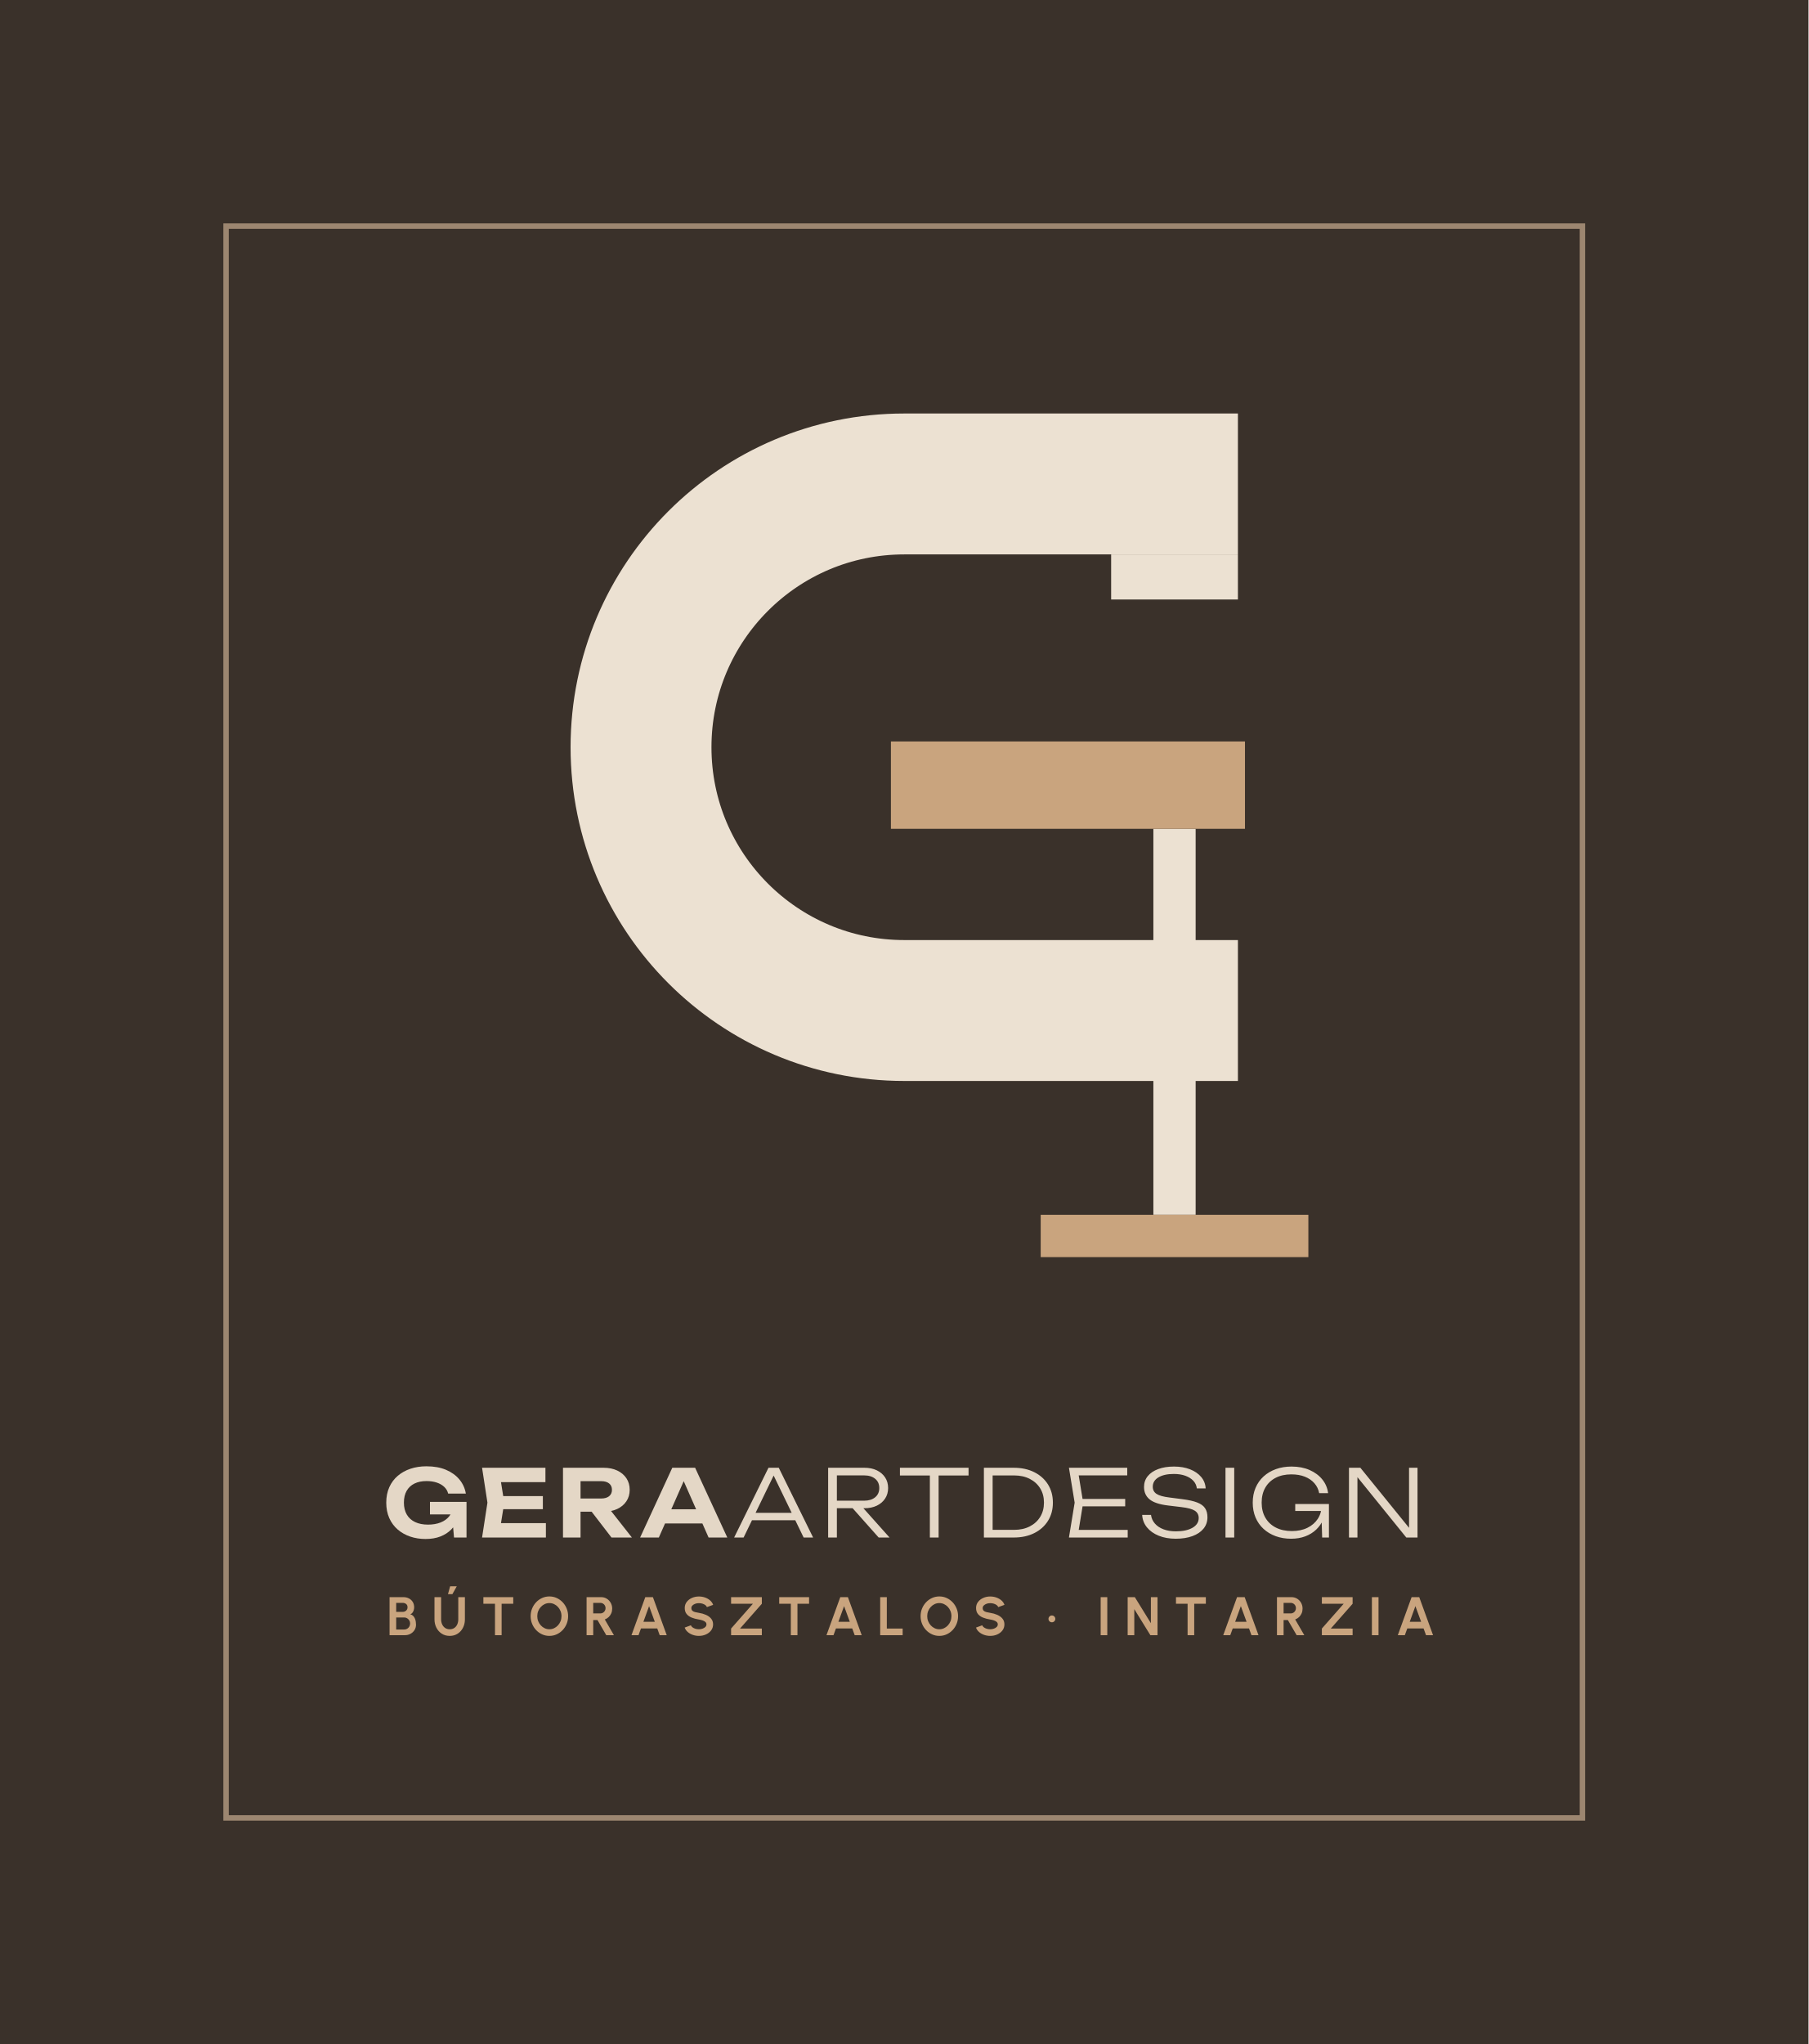
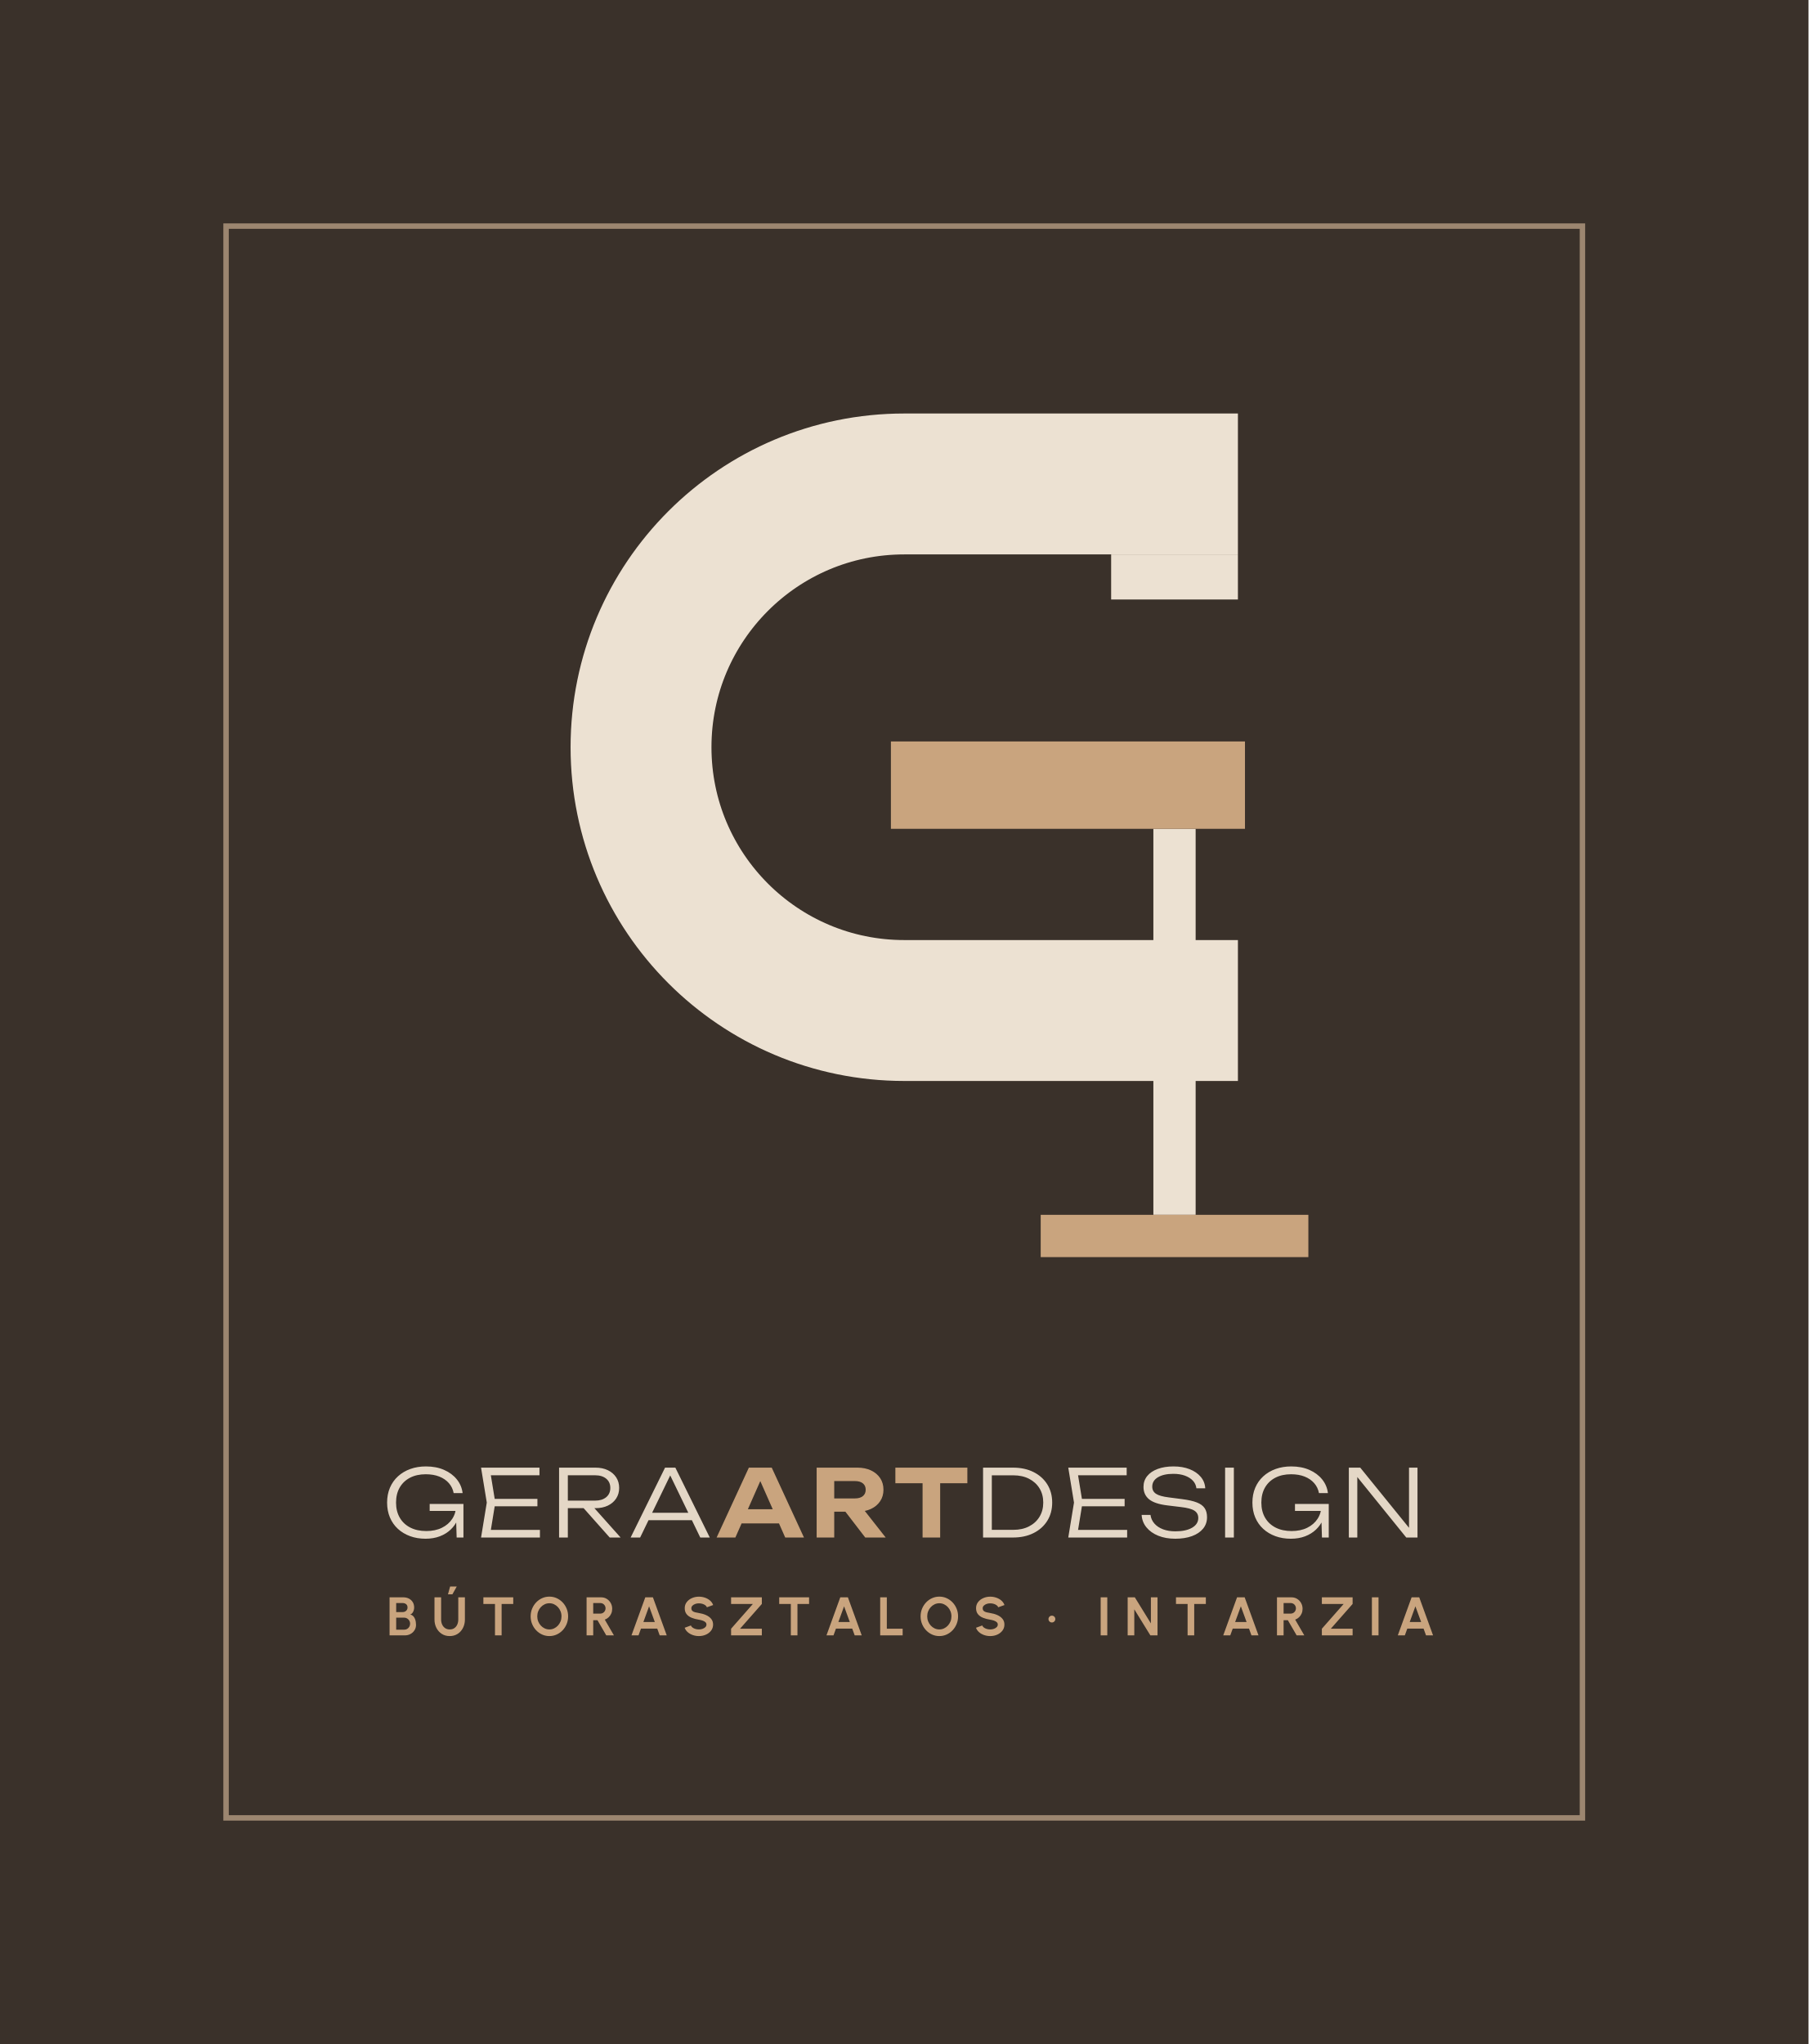
<svg xmlns="http://www.w3.org/2000/svg" viewBox="-40 -40 400 452" width="400" height="452">
  <rect x="-40" y="-40" width="400" height="452" fill="#3A312A" />
  <rect x="10" y="10" width="300" height="352" fill="none" stroke="#9C8670" stroke-width="1.2" />
  <path d="M233.8 67.02H160A58.22 58.22 0 0 0 160 183.46H233.8" fill="none" stroke="#ECE1D2" stroke-width="31.16" />
  <rect x="205.76" y="82.6" width="28.04" height="9.97" fill="#ECE1D2" />
  <rect x="215.1" y="143.28" width="9.35" height="85.36" fill="#ECE1D2" />
  <rect x="157.05" y="123.96" width="78.31" height="19.32" fill="#C9A47E" />
  <rect x="190.18" y="228.64" width="59.2" height="9.35" fill="#C9A47E" />
-   <path d="M61.837 293.314Q61.789 294.716 61.277 295.981Q60.765 297.246 59.801 298.227Q58.837 299.207 57.415 299.766Q55.992 300.325 54.108 300.325Q52.296 300.325 50.719 299.788Q49.142 299.251 47.952 298.222Q46.762 297.193 46.097 295.698Q45.431 294.203 45.431 292.287Q45.431 290.371 46.102 288.877Q46.774 287.382 47.983 286.353Q49.192 285.323 50.804 284.786Q52.415 284.25 54.317 284.25Q56.821 284.25 58.655 285.03Q60.49 285.811 61.612 287.166Q62.735 288.521 63.037 290.286H59.124Q58.916 289.427 58.258 288.806Q57.6 288.184 56.604 287.849Q55.607 287.515 54.324 287.515Q52.792 287.515 51.673 288.063Q50.555 288.611 49.945 289.671Q49.335 290.731 49.335 292.287Q49.335 293.852 49.984 294.942Q50.633 296.033 51.831 296.591Q53.028 297.149 54.659 297.149Q56.238 297.149 57.438 296.676Q58.638 296.202 59.35 295.315Q60.062 294.427 60.161 293.189ZM55.101 294.884V292.114H63.183V300.0H60.418L59.885 293.826L60.652 294.884ZM80.069 290.841V293.733H68.912V290.841ZM71.535 292.287 70.509 298.659 68.89 296.822H80.74V300.0H66.622L67.81 292.287L66.622 284.574H80.637V287.752H68.89L70.509 285.915ZM87.21 291.369H92.993Q94.091 291.369 94.721 290.863Q95.351 290.357 95.351 289.454Q95.351 288.54 94.721 288.04Q94.091 287.539 92.993 287.539H86.662L88.403 285.629V300.0H84.522V284.574H93.498Q95.225 284.574 96.523 285.188Q97.821 285.802 98.547 286.892Q99.273 287.981 99.273 289.454Q99.273 290.886 98.547 291.98Q97.821 293.074 96.523 293.683Q95.225 294.293 93.498 294.293H87.21ZM89.699 292.781H94.09L99.765 300.0H95.248ZM105.811 296.888V293.758H116.468V296.888ZM113.746 284.574 120.863 300.0H116.723L110.627 286.195H111.815L105.719 300.0H101.578L108.696 284.574Z" fill="#E4D7C6" />
-   <path d="M125.601 296.174V294.539H136.461V296.174ZM132.244 284.574 139.844 300.0H137.746L130.599 285.233H131.627L124.47 300.0H122.372L129.972 284.574ZM144.513 291.855H151.125Q152.657 291.855 153.568 291.099Q154.478 290.344 154.478 289.058Q154.478 287.762 153.568 287.012Q152.657 286.261 151.125 286.261H144.235L145.099 285.243V300.0H143.166V284.574H151.197Q152.76 284.574 153.933 285.14Q155.105 285.706 155.768 286.713Q156.432 287.721 156.432 289.058Q156.432 290.374 155.768 291.382Q155.105 292.39 153.933 292.956Q152.76 293.521 151.197 293.521H144.513ZM147.927 292.781H150.302L156.75 300.0H154.344ZM165.666 285.51H167.6V300.0H165.666ZM159.044 284.574H174.222V286.282H159.044ZM184.218 284.574Q186.799 284.574 188.748 285.546Q190.697 286.518 191.787 288.256Q192.877 289.994 192.877 292.287Q192.877 294.58 191.787 296.318Q190.697 298.056 188.748 299.028Q186.799 300.0 184.218 300.0H177.616V284.574ZM179.549 299.486 178.326 298.303H184.311Q186.275 298.303 187.761 297.542Q189.247 296.781 190.075 295.424Q190.902 294.066 190.902 292.287Q190.902 290.488 190.075 289.14Q189.247 287.793 187.761 287.032Q186.275 286.271 184.311 286.271H178.326L179.549 285.089ZM208.868 291.465V293.11H198.348V291.465ZM199.572 292.287 198.389 299.537 197.371 298.313H209.423V300.0H196.425L197.69 292.287L196.425 284.574H209.321V286.261H197.371L198.389 285.048ZM212.622 295.002H214.576Q214.72 296.092 215.439 296.915Q216.159 297.738 217.347 298.185Q218.535 298.632 220.077 298.632Q222.391 298.632 223.759 297.84Q225.127 297.049 225.127 295.681Q225.127 294.632 224.278 294.077Q223.43 293.521 221.301 293.274L218.329 292.915Q215.501 292.575 214.267 291.562Q213.033 290.549 213.033 288.822Q213.033 287.433 213.861 286.42Q214.689 285.407 216.18 284.857Q217.671 284.307 219.656 284.307Q221.661 284.307 223.209 284.914Q224.756 285.521 225.672 286.605Q226.587 287.69 226.669 289.14H224.715Q224.602 288.163 223.939 287.454Q223.276 286.744 222.175 286.343Q221.075 285.942 219.615 285.942Q217.496 285.942 216.231 286.693Q214.966 287.444 214.966 288.77Q214.966 289.799 215.799 290.349Q216.632 290.899 218.627 291.146L221.558 291.526Q223.584 291.783 224.792 292.251Q226.001 292.719 226.53 293.511Q227.06 294.303 227.06 295.516Q227.06 296.977 226.186 298.046Q225.312 299.116 223.733 299.691Q222.155 300.267 220.046 300.267Q217.928 300.267 216.288 299.604Q214.648 298.941 213.681 297.753Q212.714 296.565 212.622 295.002ZM231.05 284.574H232.983V300.0H231.05ZM253.222 293.274Q253.211 294.745 252.666 296.015Q252.121 297.285 251.119 298.241Q250.116 299.198 248.712 299.733Q247.309 300.267 245.56 300.267Q243.709 300.267 242.156 299.702Q240.604 299.136 239.462 298.087Q238.321 297.038 237.698 295.568Q237.076 294.097 237.076 292.287Q237.076 290.477 237.704 289.007Q238.331 287.536 239.483 286.487Q240.634 285.438 242.203 284.873Q243.771 284.307 245.653 284.307Q247.915 284.307 249.658 285.073Q251.401 285.839 252.471 287.166Q253.54 288.493 253.746 290.189H251.772Q251.535 288.935 250.718 287.999Q249.9 287.063 248.609 286.549Q247.319 286.035 245.612 286.035Q243.617 286.035 242.146 286.796Q240.676 287.557 239.863 288.955Q239.051 290.354 239.051 292.287Q239.051 294.21 239.873 295.624Q240.696 297.038 242.198 297.804Q243.699 298.571 245.725 298.571Q247.699 298.571 249.17 297.851Q250.64 297.131 251.463 295.871Q252.286 294.611 252.317 292.987ZM246.476 294.128V292.585H253.931V300.0H252.43L252.234 293.46L252.779 294.128ZM272.606 299.033 271.65 299.095V284.574H273.522V300.0H271.043L259.289 285.479L260.235 285.418V300.0H258.363V284.574H260.883Z" fill="#E4D7C6" />
-   <path d="M46.163 321.596V313.185H49.227Q49.89 313.185 50.429 313.458Q50.968 313.731 51.285 314.238Q51.601 314.745 51.601 315.439Q51.601 315.745 51.51 316.057Q51.419 316.368 51.232 316.617Q51.045 316.866 50.751 316.985Q51.143 317.081 51.39 317.336Q51.637 317.591 51.774 317.928Q51.911 318.265 51.963 318.618Q52.015 318.97 52.015 319.274Q52.015 319.936 51.684 320.46Q51.353 320.985 50.797 321.291Q50.242 321.596 49.568 321.596ZM47.628 320.341H49.42Q49.776 320.341 50.067 320.166Q50.359 319.99 50.533 319.683Q50.707 319.377 50.707 318.987Q50.707 318.652 50.533 318.352Q50.359 318.053 50.067 317.866Q49.776 317.679 49.42 317.679H47.628ZM47.628 316.444H49.061Q49.503 316.444 49.82 316.167Q50.136 315.89 50.136 315.429Q50.136 314.943 49.82 314.696Q49.503 314.448 49.061 314.448H47.628ZM59.466 321.752Q58.457 321.752 57.699 321.259Q56.941 320.767 56.52 319.935Q56.099 319.103 56.099 318.087V313.185H57.565V318.087Q57.565 318.688 57.789 319.189Q58.012 319.689 58.438 319.988Q58.863 320.286 59.466 320.286Q60.08 320.286 60.502 319.988Q60.925 319.691 61.142 319.191Q61.36 318.69 61.36 318.087V313.185H62.826V318.087Q62.826 318.85 62.587 319.514Q62.348 320.178 61.903 320.683Q61.458 321.187 60.841 321.47Q60.223 321.752 59.466 321.752ZM59.079 312.525 59.559 310.794H61.025L60.057 312.525ZM73.518 313.185V314.651H70.947V321.596H69.481V314.651H66.912V313.185ZM81.51 321.752Q80.657 321.752 79.906 321.413Q79.155 321.073 78.585 320.472Q78.014 319.872 77.69 319.082Q77.365 318.292 77.365 317.391Q77.365 316.489 77.69 315.699Q78.014 314.91 78.585 314.309Q79.155 313.708 79.906 313.369Q80.657 313.029 81.51 313.029Q82.369 313.029 83.12 313.369Q83.871 313.708 84.442 314.309Q85.013 314.91 85.334 315.699Q85.655 316.489 85.655 317.391Q85.655 318.292 85.334 319.082Q85.013 319.872 84.442 320.472Q83.871 321.073 83.12 321.413Q82.369 321.752 81.51 321.752ZM81.51 320.286Q82.064 320.286 82.549 320.058Q83.033 319.829 83.403 319.43Q83.773 319.031 83.981 318.508Q84.19 317.984 84.19 317.391Q84.19 316.795 83.98 316.27Q83.771 315.745 83.401 315.348Q83.031 314.95 82.547 314.723Q82.062 314.495 81.51 314.495Q80.956 314.495 80.472 314.724Q79.987 314.952 79.617 315.351Q79.248 315.75 79.039 316.273Q78.831 316.797 78.831 317.391Q78.831 317.989 79.04 318.512Q79.25 319.036 79.62 319.434Q79.989 319.833 80.474 320.06Q80.958 320.286 81.51 320.286ZM89.74 321.596V313.185H92.965Q93.649 313.185 94.202 313.526Q94.754 313.868 95.078 314.443Q95.403 315.018 95.403 315.717Q95.403 316.285 95.197 316.764Q94.992 317.243 94.623 317.591Q94.253 317.939 93.769 318.117L95.785 321.596H94.093L92.151 318.25H91.206V321.596ZM91.206 316.784H92.799Q93.111 316.784 93.369 316.627Q93.627 316.471 93.782 316.206Q93.937 315.942 93.937 315.616Q93.937 315.29 93.782 315.026Q93.627 314.761 93.369 314.605Q93.111 314.448 92.799 314.448H91.206ZM102.724 313.185H104.41L107.466 321.596H105.911L105.37 320.106H101.767L101.226 321.596H99.671ZM102.304 318.64H104.831L103.563 315.171ZM114.581 321.752Q113.884 321.752 113.243 321.532Q112.602 321.312 112.121 320.9Q111.641 320.488 111.433 319.916L112.81 319.407Q112.895 319.651 113.153 319.85Q113.41 320.049 113.782 320.167Q114.154 320.286 114.581 320.286Q115.017 320.286 115.398 320.15Q115.78 320.015 116.016 319.773Q116.252 319.531 116.252 319.207Q116.252 318.877 116.006 318.662Q115.76 318.448 115.375 318.321Q114.991 318.195 114.581 318.13Q113.687 317.991 112.977 317.704Q112.268 317.416 111.858 316.904Q111.448 316.391 111.448 315.585Q111.448 314.819 111.884 314.247Q112.32 313.675 113.035 313.357Q113.75 313.04 114.581 313.04Q115.271 313.04 115.913 313.258Q116.555 313.476 117.039 313.889Q117.522 314.303 117.733 314.888L116.352 315.387Q116.266 315.141 116.009 314.944Q115.751 314.747 115.38 314.631Q115.009 314.515 114.581 314.515Q114.154 314.509 113.774 314.648Q113.394 314.787 113.154 315.029Q112.914 315.271 112.914 315.585Q112.914 315.985 113.139 316.19Q113.363 316.396 113.741 316.489Q114.118 316.583 114.581 316.658Q115.425 316.788 116.139 317.101Q116.853 317.414 117.286 317.934Q117.718 318.455 117.718 319.207Q117.718 319.971 117.284 320.544Q116.849 321.116 116.136 321.434Q115.423 321.752 114.581 321.752ZM121.7 321.596V320.13L126.522 314.651H121.7V313.185H128.5V314.651L123.678 320.13H128.5V321.596ZM138.951 313.185V314.651H136.38V321.596H134.914V314.651H132.345V313.185ZM145.852 313.185H147.537L150.593 321.596H149.038L148.497 320.106H144.894L144.353 321.596H142.798ZM145.431 318.64H147.958L146.691 315.171ZM154.68 321.596V313.185H156.146V320.13H159.646V321.596ZM167.759 321.752Q166.906 321.752 166.155 321.413Q165.404 321.073 164.833 320.472Q164.262 319.872 163.938 319.082Q163.613 318.292 163.613 317.391Q163.613 316.489 163.938 315.699Q164.262 314.91 164.833 314.309Q165.404 313.708 166.155 313.369Q166.906 313.029 167.759 313.029Q168.618 313.029 169.369 313.369Q170.119 313.708 170.69 314.309Q171.261 314.91 171.582 315.699Q171.904 316.489 171.904 317.391Q171.904 318.292 171.582 319.082Q171.261 319.872 170.69 320.472Q170.119 321.073 169.369 321.413Q168.618 321.752 167.759 321.752ZM167.759 320.286Q168.313 320.286 168.797 320.058Q169.282 319.829 169.651 319.43Q170.021 319.031 170.229 318.508Q170.438 317.984 170.438 317.391Q170.438 316.795 170.228 316.27Q170.019 315.745 169.649 315.348Q169.28 314.95 168.795 314.723Q168.311 314.495 167.759 314.495Q167.204 314.495 166.72 314.724Q166.235 314.952 165.866 315.351Q165.496 315.75 165.288 316.273Q165.079 316.797 165.079 317.391Q165.079 317.989 165.289 318.512Q165.498 319.036 165.868 319.434Q166.238 319.833 166.722 320.06Q167.206 320.286 167.759 320.286ZM179.016 321.752Q178.32 321.752 177.678 321.532Q177.037 321.312 176.557 320.9Q176.076 320.488 175.869 319.916L177.245 319.407Q177.33 319.651 177.588 319.85Q177.846 320.049 178.218 320.167Q178.59 320.286 179.016 320.286Q179.452 320.286 179.834 320.15Q180.215 320.015 180.451 319.773Q180.687 319.531 180.687 319.207Q180.687 318.877 180.441 318.662Q180.195 318.448 179.811 318.321Q179.426 318.195 179.016 318.13Q178.122 317.991 177.413 317.704Q176.704 317.416 176.293 316.904Q175.883 316.391 175.883 315.585Q175.883 314.819 176.319 314.247Q176.756 313.675 177.471 313.357Q178.186 313.04 179.016 313.04Q179.706 313.04 180.348 313.258Q180.991 313.476 181.474 313.889Q181.958 314.303 182.168 314.888L180.787 315.387Q180.702 315.141 180.444 314.944Q180.186 314.747 179.815 314.631Q179.444 314.515 179.016 314.515Q178.59 314.509 178.21 314.648Q177.829 314.787 177.589 315.029Q177.349 315.271 177.349 315.585Q177.349 315.985 177.574 316.19Q177.799 316.396 178.176 316.489Q178.554 316.583 179.016 316.658Q179.86 316.788 180.574 317.101Q181.289 317.414 181.721 317.934Q182.153 318.455 182.153 319.207Q182.153 319.971 181.719 320.544Q181.285 321.116 180.572 321.434Q179.858 321.752 179.016 321.752ZM192.654 318.745Q192.339 318.745 192.121 318.526Q191.902 318.307 191.902 317.989Q191.902 317.68 192.121 317.459Q192.339 317.237 192.654 317.237Q192.968 317.237 193.189 317.459Q193.41 317.68 193.41 317.989Q193.41 318.307 193.189 318.526Q192.968 318.745 192.654 318.745ZM203.443 321.596V313.185H204.908V321.596ZM209.414 321.596V313.185H210.999L214.552 318.947V313.185H216.018V321.596H214.435L210.88 315.834V321.596ZM226.707 313.185V314.651H224.136V321.596H222.67V314.651H220.101V313.185ZM233.608 313.185H235.294L238.35 321.596H236.794L236.253 320.106H232.651L232.109 321.596H230.554ZM233.187 318.64H235.714L234.447 315.171ZM242.437 321.596V313.185H245.661Q246.346 313.185 246.898 313.526Q247.45 313.868 247.775 314.443Q248.099 315.018 248.099 315.717Q248.099 316.285 247.893 316.764Q247.688 317.243 247.319 317.591Q246.95 317.939 246.466 318.117L248.481 321.596H246.789L244.847 318.25H243.902V321.596ZM243.902 316.784H245.495Q245.807 316.784 246.065 316.627Q246.323 316.471 246.478 316.206Q246.633 315.942 246.633 315.616Q246.633 315.29 246.478 315.026Q246.323 314.761 246.065 314.605Q245.807 314.448 245.495 314.448H243.902ZM252.367 321.596V320.13L257.189 314.651H252.367V313.185H259.167V314.651L254.345 320.13H259.167V321.596ZM263.433 321.596V313.185H264.898V321.596ZM272.217 313.185H273.903L276.959 321.596H275.404L274.863 320.106H271.26L270.719 321.596H269.164ZM271.797 318.64H274.324L273.056 315.171Z" fill="#C9A47E" />
+   <path d="M61.793 293.262Q61.783 294.735 61.237 296.008Q60.691 297.28 59.686 298.238Q58.682 299.196 57.275 299.732Q55.869 300.268 54.117 300.268Q52.263 300.268 50.707 299.701Q49.151 299.135 48.008 298.084Q46.864 297.033 46.241 295.559Q45.618 294.086 45.618 292.273Q45.618 290.46 46.246 288.986Q46.875 287.513 48.028 286.462Q49.182 285.411 50.754 284.844Q52.325 284.278 54.21 284.278Q56.477 284.278 58.223 285.045Q59.969 285.813 61.041 287.142Q62.112 288.471 62.319 290.171H60.34Q60.103 288.914 59.284 287.977Q58.465 287.039 57.172 286.524Q55.879 286.009 54.169 286.009Q52.17 286.009 50.697 286.771Q49.224 287.534 48.41 288.935Q47.596 290.336 47.596 292.273Q47.596 294.199 48.42 295.616Q49.244 297.033 50.748 297.8Q52.253 298.568 54.282 298.568Q56.26 298.568 57.734 297.847Q59.207 297.125 60.031 295.863Q60.855 294.601 60.886 292.973ZM55.034 294.117V292.572H62.504V300.0H61L60.804 293.447L61.35 294.117ZM78.865 291.449V293.097H68.325V291.449ZM69.551 292.273 68.366 299.536 67.346 298.31H79.421V300.0H66.398L67.666 292.273L66.398 284.546H79.318V286.235H67.346L68.366 285.02ZM85.005 291.84H91.63Q93.165 291.84 94.077 291.083Q94.989 290.326 94.989 289.038Q94.989 287.74 94.077 286.987Q93.165 286.235 91.63 286.235H84.727L85.593 285.215V300.0H83.656V284.546H91.702Q93.268 284.546 94.443 285.112Q95.617 285.679 96.282 286.689Q96.946 287.698 96.946 289.038Q96.946 290.357 96.282 291.366Q95.617 292.376 94.443 292.943Q93.268 293.509 91.702 293.509H85.005ZM88.426 292.767H90.806L97.266 300.0H94.855ZM102.716 296.167V294.529H113.596V296.167ZM109.372 284.546 116.986 300.0H114.884L107.723 285.205H108.754L101.583 300.0H99.481L107.095 284.546Z" fill="#E4D7C6" />
+   <path d="M122.741 296.882V293.746H133.418V296.882ZM130.69 284.546 137.821 300.0H133.673L127.566 286.169H128.756L122.648 300.0H118.5L125.631 284.546ZM143.318 291.353H149.111Q150.211 291.353 150.842 290.846Q151.473 290.339 151.473 289.434Q151.473 288.518 150.842 288.017Q150.211 287.516 149.111 287.516H142.768L144.513 285.602V300.0H140.624V284.546H149.618Q151.348 284.546 152.648 285.161Q153.948 285.776 154.675 286.867Q155.403 287.959 155.403 289.434Q155.403 290.869 154.675 291.965Q153.948 293.061 152.648 293.671Q151.348 294.282 149.618 294.282H143.318ZM145.811 292.767H150.21L155.896 300.0H151.37ZM164.054 286.266H167.943V300.0H164.054ZM158.037 284.546H173.959V287.993H158.037Z" fill="#C9A47E" />
+   <path d="M184.047 284.546Q186.633 284.546 188.585 285.519Q190.538 286.493 191.63 288.234Q192.722 289.975 192.722 292.273Q192.722 294.57 191.63 296.312Q190.538 298.053 188.585 299.026Q186.633 300.0 184.047 300.0H177.432V284.546ZM179.369 299.485 178.143 298.3H184.14Q186.107 298.3 187.596 297.538Q189.085 296.775 189.914 295.415Q190.744 294.055 190.744 292.273Q190.744 290.47 189.914 289.12Q189.085 287.77 187.596 287.008Q186.107 286.246 184.14 286.246H178.143L179.369 285.061ZM208.743 291.449V293.097H198.203V291.449ZM199.429 292.273 198.244 299.536 197.224 298.31H209.299V300.0H196.276L197.544 292.273L196.276 284.546H209.196V286.235H197.224L198.244 285.02ZM212.503 294.993H214.461Q214.605 296.085 215.326 296.909Q216.048 297.733 217.238 298.182Q218.428 298.63 219.973 298.63Q222.291 298.63 223.661 297.836Q225.032 297.043 225.032 295.673Q225.032 294.622 224.182 294.066Q223.332 293.509 221.199 293.262L218.222 292.901Q215.388 292.561 214.152 291.546Q212.916 290.532 212.916 288.801Q212.916 287.41 213.745 286.395Q214.574 285.38 216.068 284.829Q217.562 284.278 219.551 284.278Q221.56 284.278 223.11 284.886Q224.661 285.494 225.578 286.581Q226.495 287.667 226.577 289.12H224.62Q224.506 288.141 223.842 287.431Q223.177 286.72 222.075 286.318Q220.972 285.916 219.509 285.916Q217.387 285.916 216.12 286.668Q214.852 287.42 214.852 288.749Q214.852 289.78 215.687 290.331Q216.522 290.882 218.52 291.129L221.457 291.51Q223.486 291.768 224.697 292.237Q225.907 292.706 226.438 293.499Q226.969 294.292 226.969 295.508Q226.969 296.971 226.093 298.042Q225.217 299.114 223.636 299.691Q222.054 300.268 219.942 300.268Q217.82 300.268 216.176 299.603Q214.533 298.939 213.565 297.749Q212.596 296.559 212.503 294.993ZM230.966 284.546H232.903V300.0H230.966ZM253.179 293.262Q253.169 294.735 252.623 296.008Q252.077 297.28 251.072 298.238Q250.068 299.196 248.661 299.732Q247.255 300.268 245.504 300.268Q243.649 300.268 242.093 299.701Q240.538 299.135 239.394 298.084Q238.25 297.033 237.627 295.559Q237.004 294.086 237.004 292.273Q237.004 290.46 237.632 288.986Q238.261 287.513 239.415 286.462Q240.568 285.411 242.14 284.844Q243.711 284.278 245.596 284.278Q247.863 284.278 249.609 285.045Q251.356 285.813 252.427 287.142Q253.499 288.471 253.705 290.171H251.726Q251.489 288.914 250.67 287.977Q249.851 287.039 248.558 286.524Q247.265 286.009 245.555 286.009Q243.556 286.009 242.083 286.771Q240.61 287.534 239.796 288.935Q238.982 290.336 238.982 292.273Q238.982 294.199 239.806 295.616Q240.63 297.033 242.134 297.8Q243.639 298.568 245.668 298.568Q247.647 298.568 249.12 297.847Q250.593 297.125 251.417 295.863Q252.242 294.601 252.272 292.973ZM246.42 294.117V292.572H253.89V300.0H252.386L252.19 293.447L252.736 294.117ZM272.6 299.032 271.642 299.093V284.546H273.517V300.0H271.034L259.258 285.452L260.206 285.391V300.0H258.331V284.546H260.855Z" fill="#E4D7C6" />
+   <path d="M46.163 321.636V313.226H49.227Q49.89 313.226 50.429 313.498Q50.968 313.771 51.285 314.278Q51.601 314.785 51.601 315.479Q51.601 315.786 51.51 316.097Q51.419 316.408 51.232 316.658Q51.045 316.907 50.751 317.026Q51.143 317.122 51.39 317.377Q51.637 317.631 51.774 317.969Q51.911 318.306 51.963 318.658Q52.015 319.01 52.015 319.314Q52.015 319.976 51.684 320.501Q51.353 321.026 50.797 321.331Q50.242 321.636 49.568 321.636ZM47.628 320.381H49.42Q49.776 320.381 50.067 320.206Q50.359 320.03 50.533 319.724Q50.707 319.417 50.707 319.028Q50.707 318.692 50.533 318.393Q50.359 318.093 50.067 317.906Q49.776 317.72 49.42 317.72H47.628ZM47.628 316.485H49.061Q49.503 316.485 49.82 316.208Q50.136 315.93 50.136 315.469Q50.136 314.983 49.82 314.736Q49.503 314.488 49.061 314.488H47.628ZM59.466 321.792Q58.457 321.792 57.699 321.3Q56.941 320.807 56.52 319.975Q56.099 319.143 56.099 318.128V313.226H57.565V318.128Q57.565 318.729 57.789 319.229Q58.012 319.729 58.438 320.028Q58.863 320.326 59.466 320.326Q60.08 320.326 60.502 320.029Q60.925 319.731 61.142 319.231Q61.36 318.731 61.36 318.128V313.226H62.826V318.128Q62.826 318.891 62.587 319.554Q62.348 320.218 61.903 320.723Q61.458 321.228 60.841 321.51Q60.223 321.792 59.466 321.792ZM59.079 312.565 59.559 310.835H61.025L60.057 312.565ZM73.518 313.226V314.691H70.947V321.636H69.481V314.691H66.912V313.226ZM81.51 321.792Q80.657 321.792 79.906 321.453Q79.155 321.113 78.585 320.513Q78.014 319.912 77.69 319.122Q77.365 318.332 77.365 317.431Q77.365 316.53 77.69 315.74Q78.014 314.95 78.585 314.349Q79.155 313.748 79.906 313.409Q80.657 313.069 81.51 313.069Q82.369 313.069 83.12 313.409Q83.871 313.748 84.442 314.349Q85.013 314.95 85.334 315.74Q85.655 316.53 85.655 317.431Q85.655 318.332 85.334 319.122Q85.013 319.912 84.442 320.513Q83.871 321.113 83.12 321.453Q82.369 321.792 81.51 321.792ZM81.51 320.326Q82.064 320.326 82.549 320.098Q83.033 319.869 83.403 319.47Q83.773 319.072 83.981 318.548Q84.19 318.025 84.19 317.431Q84.19 316.835 83.98 316.31Q83.771 315.786 83.401 315.388Q83.031 314.99 82.547 314.763Q82.062 314.535 81.51 314.535Q80.956 314.535 80.472 314.764Q79.987 314.992 79.617 315.391Q79.248 315.79 79.039 316.313Q78.831 316.837 78.831 317.431Q78.831 318.029 79.04 318.552Q79.25 319.076 79.62 319.475Q79.989 319.873 80.474 320.1Q80.958 320.326 81.51 320.326ZM89.74 321.636V313.226H92.965Q93.649 313.226 94.202 313.567Q94.754 313.908 95.078 314.483Q95.403 315.058 95.403 315.757Q95.403 316.325 95.197 316.804Q94.992 317.283 94.623 317.631Q94.253 317.979 93.769 318.158L95.785 321.636H94.093L92.151 318.29H91.206V321.636ZM91.206 316.824H92.799Q93.111 316.824 93.369 316.668Q93.627 316.511 93.782 316.247Q93.937 315.982 93.937 315.656Q93.937 315.33 93.782 315.066Q93.627 314.802 93.369 314.645Q93.111 314.488 92.799 314.488H91.206ZM102.724 313.226H104.41L107.466 321.636H105.911L105.37 320.146H101.767L101.226 321.636H99.671ZM102.304 318.68H104.831L103.563 315.212ZM114.581 321.792Q113.884 321.792 113.243 321.572Q112.602 321.352 112.121 320.94Q111.641 320.528 111.433 319.956L112.81 319.447Q112.895 319.691 113.153 319.89Q113.41 320.089 113.782 320.208Q114.154 320.326 114.581 320.326Q115.017 320.326 115.398 320.191Q115.78 320.055 116.016 319.813Q116.252 319.571 116.252 319.247Q116.252 318.917 116.006 318.702Q115.76 318.488 115.375 318.361Q114.991 318.235 114.581 318.17Q113.687 318.032 112.977 317.744Q112.268 317.456 111.858 316.944Q111.448 316.431 111.448 315.625Q111.448 314.859 111.884 314.287Q112.32 313.716 113.035 313.398Q113.75 313.08 114.581 313.08Q115.271 313.08 115.913 313.298Q116.555 313.516 117.039 313.93Q117.522 314.344 117.733 314.928L116.352 315.427Q116.266 315.181 116.009 314.984Q115.751 314.787 115.38 314.672Q115.009 314.556 114.581 314.556Q114.154 314.55 113.774 314.688Q113.394 314.827 113.154 315.069Q112.914 315.311 112.914 315.625Q112.914 316.025 113.139 316.231Q113.363 316.436 113.741 316.529Q114.118 316.623 114.581 316.698Q115.425 316.828 116.139 317.141Q116.853 317.454 117.286 317.975Q117.718 318.495 117.718 319.247Q117.718 320.011 117.284 320.584Q116.849 321.157 116.136 321.474Q115.423 321.792 114.581 321.792ZM121.7 321.636V320.17L126.522 314.691H121.7V313.226H128.5V314.691L123.678 320.17H128.5V321.636ZM138.951 313.226V314.691H136.38V321.636H134.914V314.691H132.345V313.226ZM145.852 313.226H147.537L150.593 321.636H149.038L148.497 320.146H144.894L144.353 321.636H142.798ZM145.431 318.68H147.958L146.691 315.212ZM154.68 321.636V313.226H156.146V320.17H159.646V321.636ZM167.759 321.792Q166.906 321.792 166.155 321.453Q165.404 321.113 164.833 320.513Q164.262 319.912 163.938 319.122Q163.613 318.332 163.613 317.431Q163.613 316.53 163.938 315.74Q164.262 314.95 164.833 314.349Q165.404 313.748 166.155 313.409Q166.906 313.069 167.759 313.069Q168.618 313.069 169.369 313.409Q170.119 313.748 170.69 314.349Q171.261 314.95 171.582 315.74Q171.904 316.53 171.904 317.431Q171.904 318.332 171.582 319.122Q171.261 319.912 170.69 320.513Q170.119 321.113 169.369 321.453Q168.618 321.792 167.759 321.792ZM167.759 320.326Q168.313 320.326 168.797 320.098Q169.282 319.869 169.651 319.47Q170.021 319.072 170.229 318.548Q170.438 318.025 170.438 317.431Q170.438 316.835 170.228 316.31Q170.019 315.786 169.649 315.388Q169.28 314.99 168.795 314.763Q168.311 314.535 167.759 314.535Q167.204 314.535 166.72 314.764Q166.235 314.992 165.866 315.391Q165.496 315.79 165.288 316.313Q165.079 316.837 165.079 317.431Q165.079 318.029 165.289 318.552Q165.498 319.076 165.868 319.475Q166.238 319.873 166.722 320.1Q167.206 320.326 167.759 320.326ZM179.016 321.792Q178.32 321.792 177.678 321.572Q177.037 321.352 176.557 320.94Q176.076 320.528 175.869 319.956L177.245 319.447Q177.33 319.691 177.588 319.89Q177.846 320.089 178.218 320.208Q178.59 320.326 179.016 320.326Q179.452 320.326 179.834 320.191Q180.215 320.055 180.451 319.813Q180.687 319.571 180.687 319.247Q180.687 318.917 180.441 318.702Q180.195 318.488 179.811 318.361Q179.426 318.235 179.016 318.17Q178.122 318.032 177.413 317.744Q176.704 317.456 176.293 316.944Q175.883 316.431 175.883 315.625Q175.883 314.859 176.319 314.287Q176.756 313.716 177.471 313.398Q178.186 313.08 179.016 313.08Q179.706 313.08 180.348 313.298Q180.991 313.516 181.474 313.93Q181.958 314.344 182.168 314.928L180.787 315.427Q180.702 315.181 180.444 314.984Q180.186 314.787 179.815 314.672Q179.444 314.556 179.016 314.556Q178.59 314.55 178.21 314.688Q177.829 314.827 177.589 315.069Q177.349 315.311 177.349 315.625Q177.349 316.025 177.574 316.231Q177.799 316.436 178.176 316.529Q178.554 316.623 179.016 316.698Q179.86 316.828 180.574 317.141Q181.289 317.454 181.721 317.975Q182.153 318.495 182.153 319.247Q182.153 320.011 181.719 320.584Q181.285 321.157 180.572 321.474Q179.858 321.792 179.016 321.792ZM192.654 318.786Q192.339 318.786 192.121 318.566Q191.902 318.347 191.902 318.029Q191.902 317.72 192.121 317.499Q192.339 317.278 192.654 317.278Q192.968 317.278 193.189 317.499Q193.41 317.72 193.41 318.029Q193.41 318.347 193.189 318.566Q192.968 318.786 192.654 318.786ZM203.443 321.636V313.226H204.908V321.636ZM209.414 321.636V313.226H210.999L214.552 318.988V313.226H216.018V321.636H214.435L210.88 315.874V321.636ZM226.707 313.226V314.691H224.136V321.636H222.67V314.691H220.101V313.226ZM233.608 313.226H235.294L238.35 321.636H236.794L236.253 320.146H232.651L232.109 321.636H230.554ZM233.187 318.68H235.714L234.447 315.212ZM242.437 321.636V313.226H245.661Q246.346 313.226 246.898 313.567Q247.45 313.908 247.775 314.483Q248.099 315.058 248.099 315.757Q248.099 316.325 247.893 316.804Q247.688 317.283 247.319 317.631Q246.95 317.979 246.466 318.158L248.481 321.636H246.789L244.847 318.29H243.902V321.636ZM243.902 316.824H245.495Q245.807 316.824 246.065 316.668Q246.323 316.511 246.478 316.247Q246.633 315.982 246.633 315.656Q246.633 315.33 246.478 315.066Q246.323 314.802 246.065 314.645Q245.807 314.488 245.495 314.488H243.902ZM252.367 321.636V320.17L257.189 314.691H252.367V313.226H259.167V314.691L254.345 320.17H259.167V321.636ZM263.433 321.636V313.226H264.898V321.636ZM272.217 313.226H273.903L276.959 321.636H275.404L274.863 320.146H271.26L270.719 321.636H269.164ZM271.797 318.68H274.324L273.056 315.212Z" fill="#C9A47E" />
</svg>
